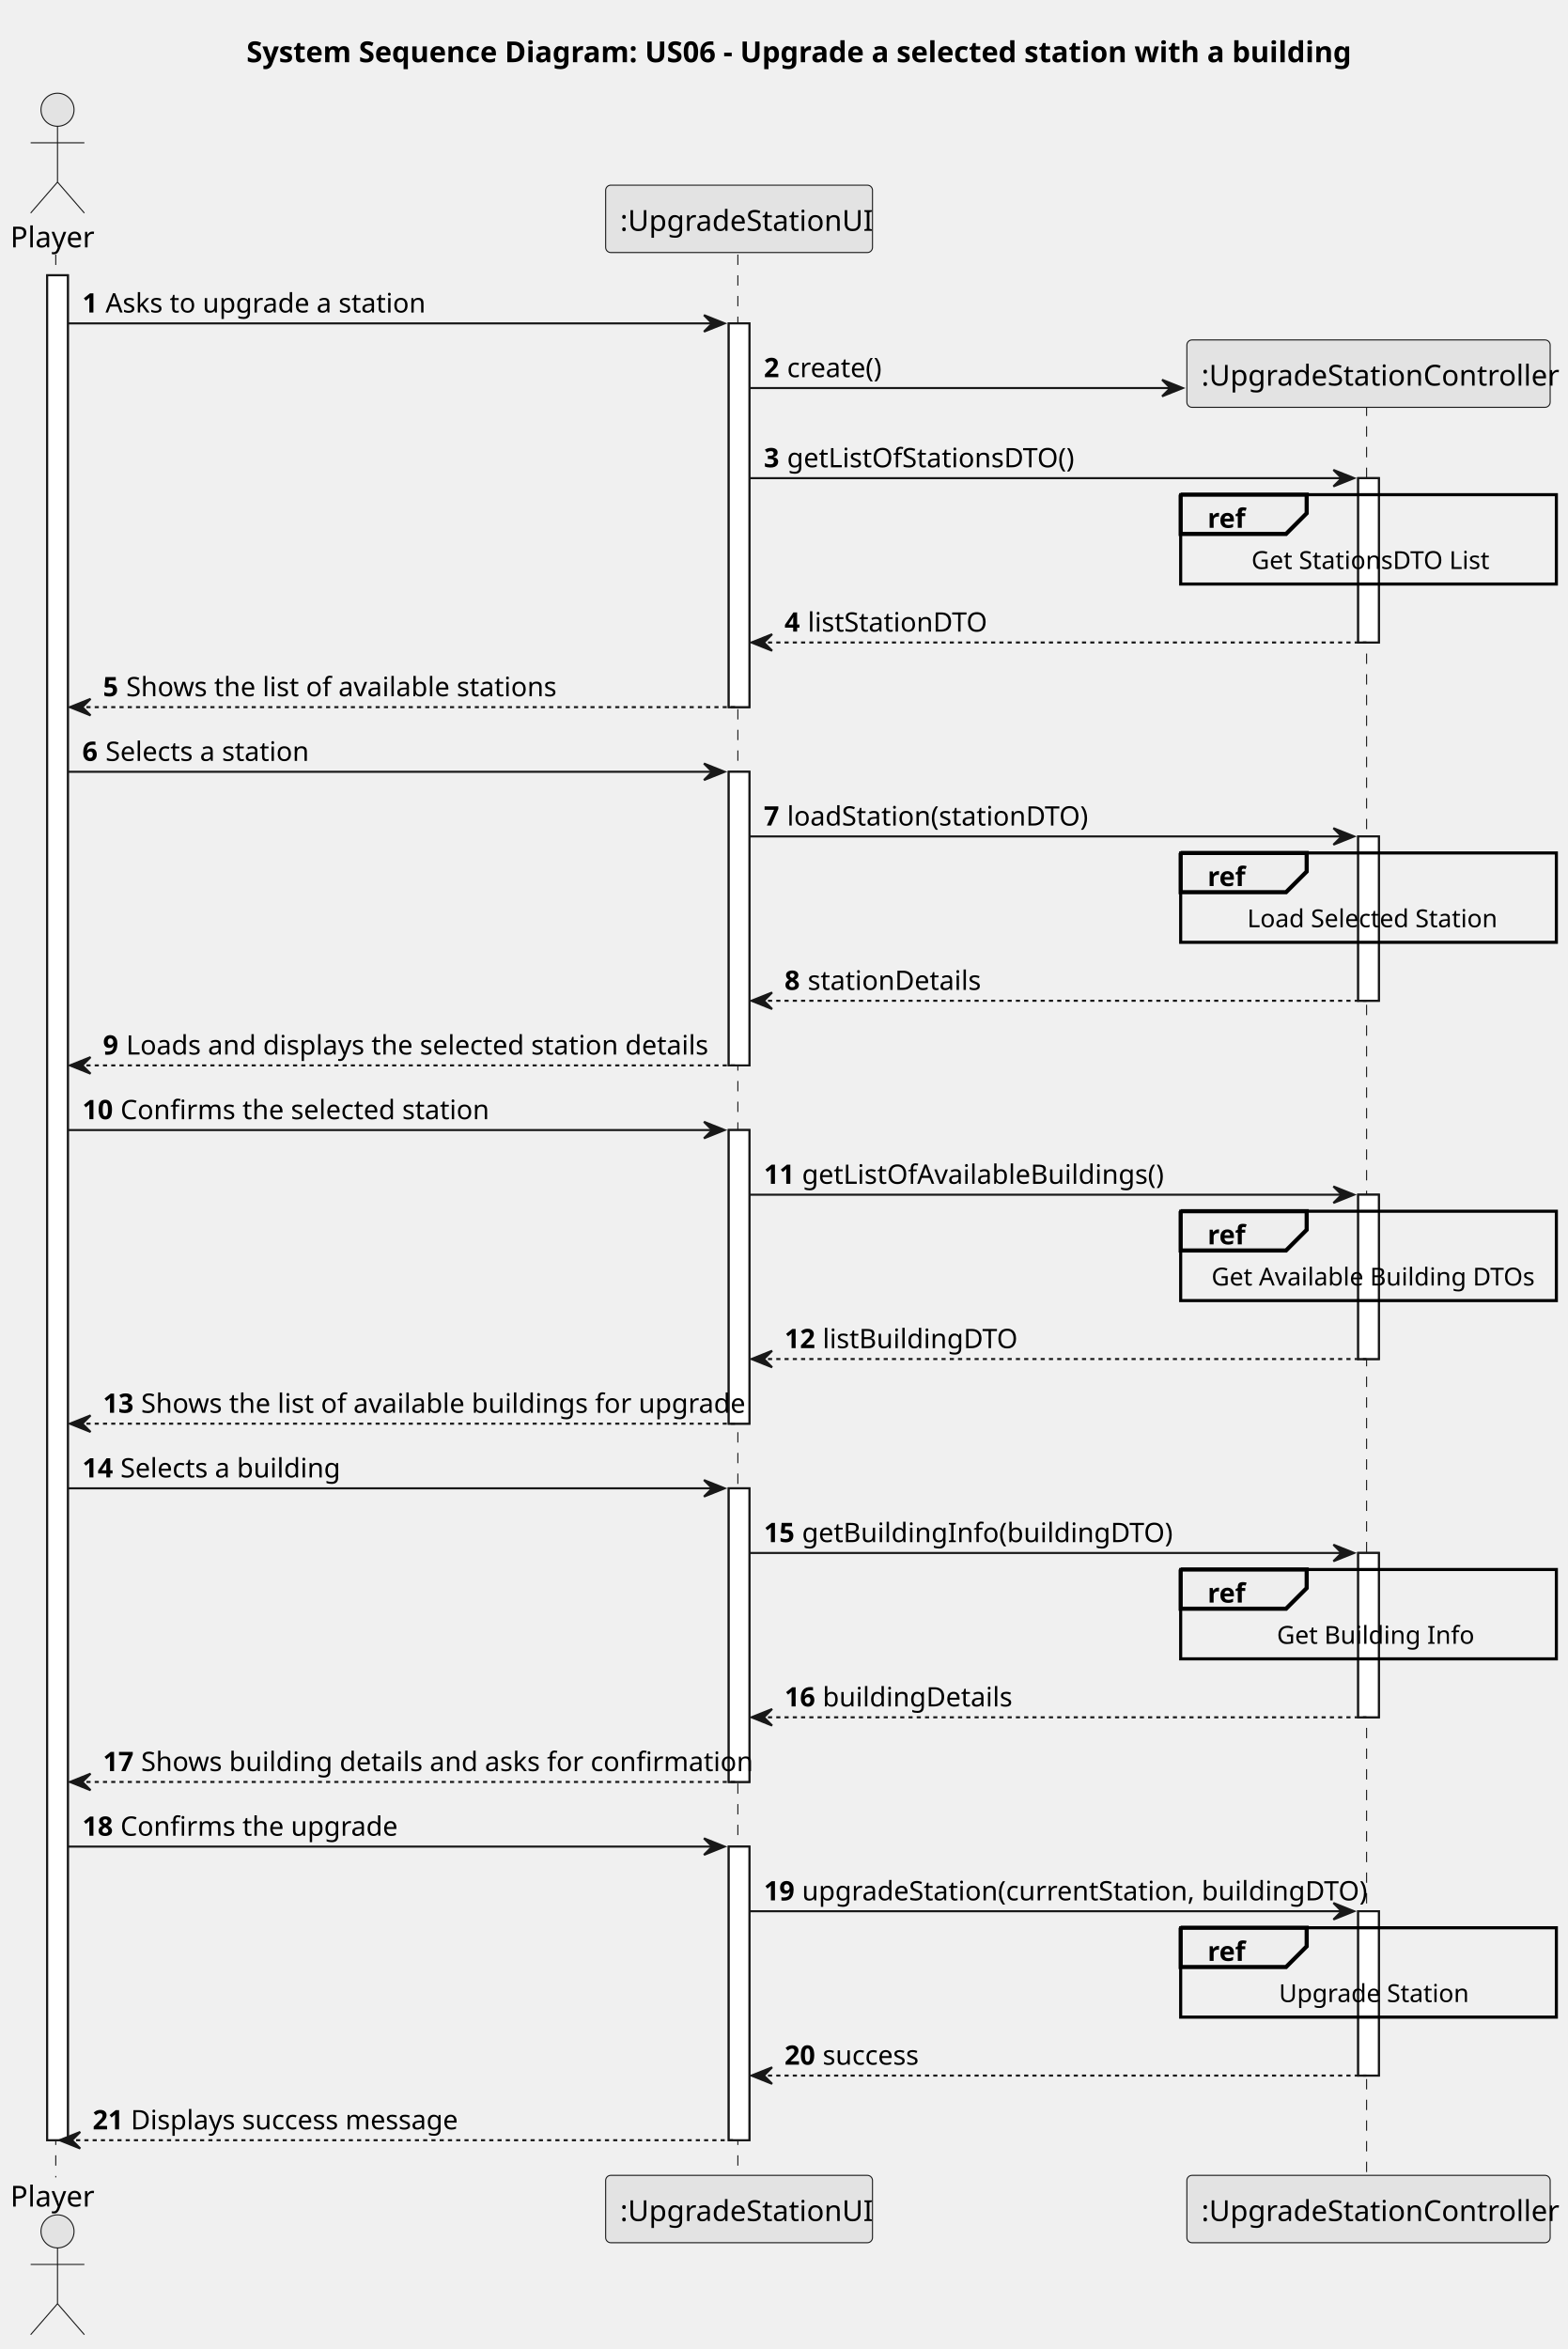
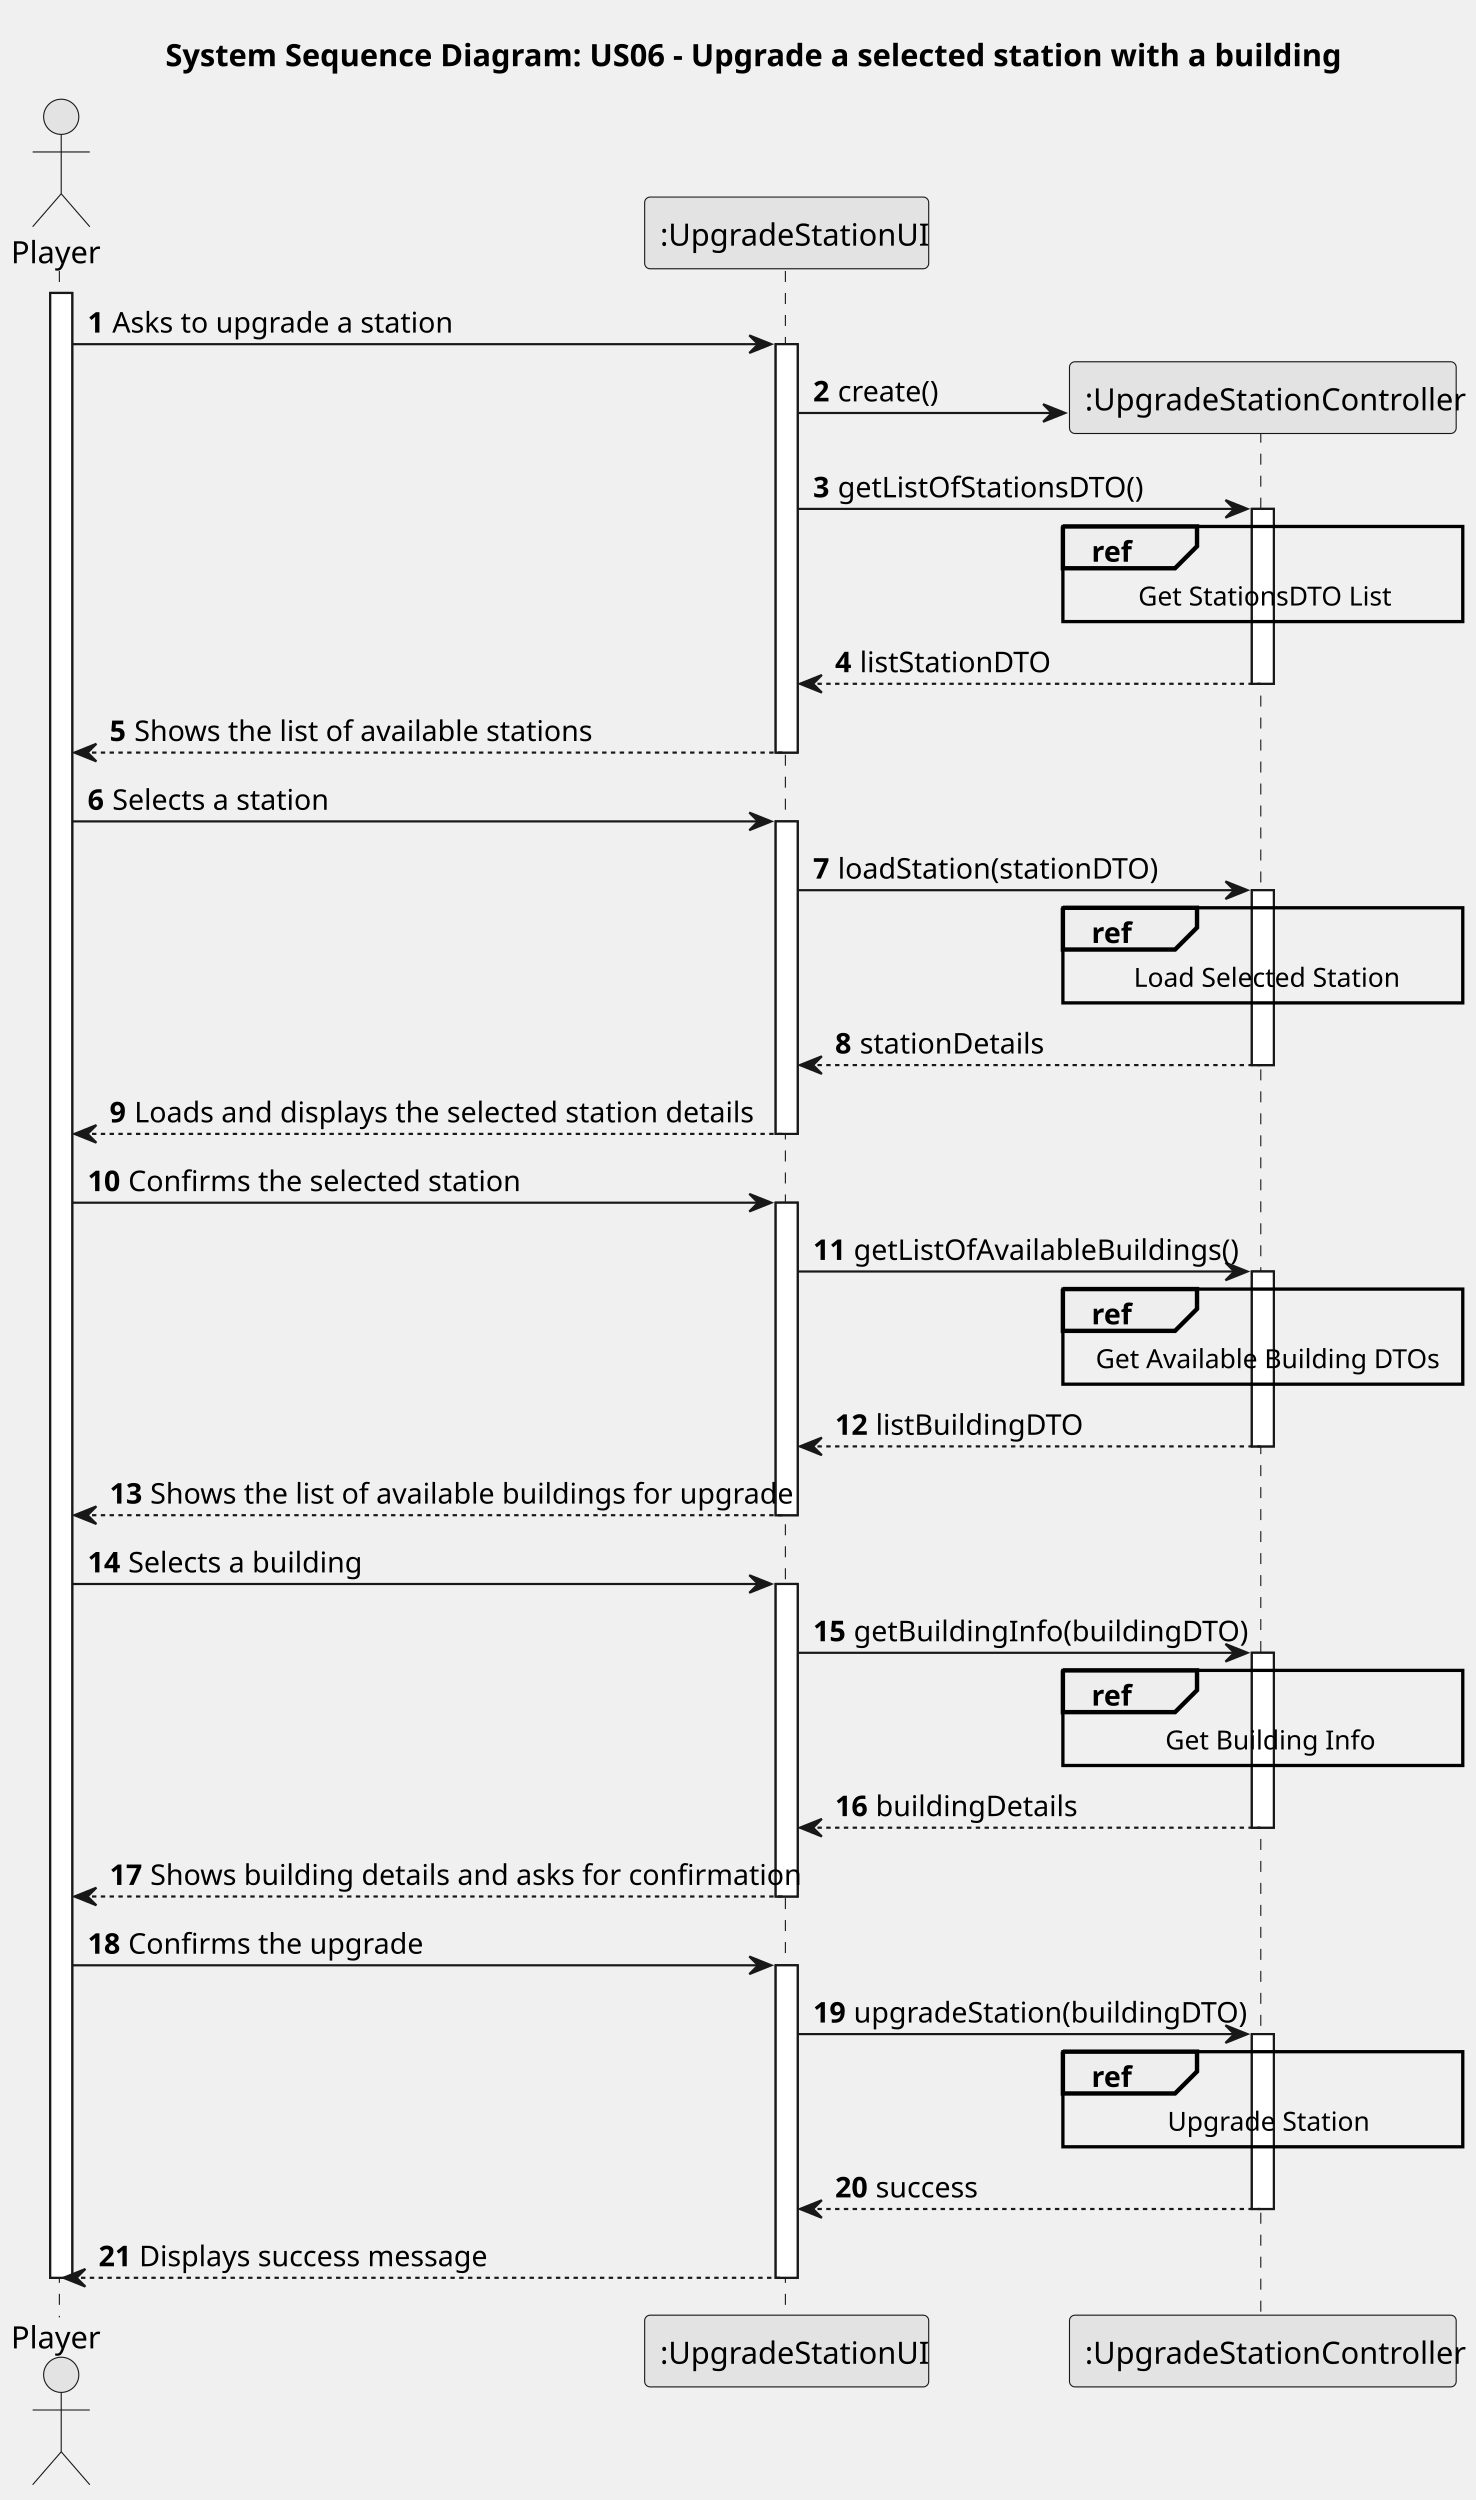
- <svg xmlns="http://www.w3.org/2000/svg" contentStyleType="text/css" height="1137px" preserveAspectRatio="none" style="width:759px;height:1137px;background:#FFFFFF;" version="1.1" viewBox="0 0 759 1137" width="759px" zoomAndPan="magnify">
+ <svg xmlns="http://www.w3.org/2000/svg" contentStyleType="text/css" height="1137px" preserveAspectRatio="none" style="width:671px;height:1137px;background:#FFFFFF;" version="1.1" viewBox="0 0 671 1137" width="671px" zoomAndPan="magnify">
  <defs />
  <g>
-     <text fill="#000000" font-family="sans-serif" font-size="14" font-weight="bold" lengthAdjust="spacing" textLength="515.799" x="119.315" y="30.107">System Sequence Diagram: US06 - Upgrade a selected station with a building</text>
+     <text fill="#000000" font-family="sans-serif" font-size="14" font-weight="bold" lengthAdjust="spacing" textLength="515.799" x="75.237" y="30.107">System Sequence Diagram: US06 - Upgrade a selected station with a building</text>
    <rect fill="#FFFFFF" height="902.701" style="stroke:#181818;stroke-width:1.0;" width="10" x="22.841" y="133.242" />
    <rect fill="#FFFFFF" height="185.746" style="stroke:#181818;stroke-width:1.0;" width="10" x="352.783" y="156.533" />
    <rect fill="#FFFFFF" height="142.125" style="stroke:#181818;stroke-width:1.0;" width="10" x="352.783" y="373.57" />
    <rect fill="#FFFFFF" height="142.125" style="stroke:#181818;stroke-width:1.0;" width="10" x="352.783" y="546.986" />
    <rect fill="#FFFFFF" height="142.125" style="stroke:#181818;stroke-width:1.0;" width="10" x="352.783" y="720.402" />
    <rect fill="#FFFFFF" height="142.125" style="stroke:#181818;stroke-width:1.0;" width="10" x="352.783" y="893.818" />
-     <rect fill="#FFFFFF" height="79.543" style="stroke:#181818;stroke-width:1.0;" width="10" x="657.494" y="231.445" />
-     <rect fill="#FFFFFF" height="79.543" style="stroke:#181818;stroke-width:1.0;" width="10" x="657.494" y="404.861" />
-     <rect fill="#FFFFFF" height="79.543" style="stroke:#181818;stroke-width:1.0;" width="10" x="657.494" y="578.277" />
-     <rect fill="#FFFFFF" height="79.543" style="stroke:#181818;stroke-width:1.0;" width="10" x="657.494" y="751.693" />
-     <rect fill="#FFFFFF" height="79.543" style="stroke:#181818;stroke-width:1.0;" width="10" x="657.494" y="925.109" />
+     <rect fill="#FFFFFF" height="79.543" style="stroke:#181818;stroke-width:1.0;" width="10" x="569.338" y="231.445" />
+     <rect fill="#FFFFFF" height="79.543" style="stroke:#181818;stroke-width:1.0;" width="10" x="569.338" y="404.861" />
+     <rect fill="#FFFFFF" height="79.543" style="stroke:#181818;stroke-width:1.0;" width="10" x="569.338" y="578.277" />
+     <rect fill="#FFFFFF" height="79.543" style="stroke:#181818;stroke-width:1.0;" width="10" x="569.338" y="751.693" />
+     <rect fill="#FFFFFF" height="79.543" style="stroke:#181818;stroke-width:1.0;" width="10" x="569.338" y="925.109" />
    <line style="stroke:#181818;stroke-width:0.5;stroke-dasharray:5.0,5.0;" x1="27" x2="27" y1="123.242" y2="1053.943" />
    <line style="stroke:#181818;stroke-width:0.5;stroke-dasharray:5.0,5.0;" x1="357.193" x2="357.193" y1="123.242" y2="1053.943" />
-     <line style="stroke:#181818;stroke-width:0.5;stroke-dasharray:5.0,5.0;" x1="661.56" x2="661.56" y1="196.344" y2="1053.943" />
+     <line style="stroke:#181818;stroke-width:0.5;stroke-dasharray:5.0,5.0;" x1="573.404" x2="573.404" y1="196.344" y2="1053.943" />
    <text fill="#000000" font-family="sans-serif" font-size="14" lengthAdjust="spacing" textLength="39.683" x="5" y="119.728">Player</text>
    <ellipse cx="27.841" cy="53.121" fill="#E3E3E3" rx="8" ry="8" style="stroke:#181818;stroke-width:0.5;" />
    <path d="M27.841,61.121 L27.841,88.121 M14.841,69.121 L40.841,69.121 M27.841,88.121 L14.841,103.121 M27.841,88.121 L40.841,103.121 " fill="none" style="stroke:#181818;stroke-width:0.5;" />
    <text fill="#000000" font-family="sans-serif" font-size="14" lengthAdjust="spacing" textLength="39.683" x="5" y="1068.051">Player</text>
    <ellipse cx="27.841" cy="1080.064" fill="#E3E3E3" rx="8" ry="8" style="stroke:#181818;stroke-width:0.5;" />
    <path d="M27.841,1088.064 L27.841,1115.064 M14.841,1096.064 L40.841,1096.064 M27.841,1115.064 L14.841,1130.064 M27.841,1115.064 L40.841,1130.064 " fill="none" style="stroke:#181818;stroke-width:0.5;" />
    <rect fill="#E3E3E3" height="32.621" rx="2.5" ry="2.5" style="stroke:#181818;stroke-width:0.5;" width="129.179" x="293.193" y="89.621" />
    <text fill="#000000" font-family="sans-serif" font-size="14" lengthAdjust="spacing" textLength="115.179" x="300.193" y="111.728">:UpgradeStationUI</text>
    <rect fill="#E3E3E3" height="32.621" rx="2.5" ry="2.5" style="stroke:#181818;stroke-width:0.5;" width="129.179" x="293.193" y="1052.943" />
    <text fill="#000000" font-family="sans-serif" font-size="14" lengthAdjust="spacing" textLength="115.179" x="300.193" y="1075.051">:UpgradeStationUI</text>
-     <rect fill="#E3E3E3" height="32.621" rx="2.5" ry="2.5" style="stroke:#181818;stroke-width:0.5;" width="175.868" x="574.56" y="1052.943" />
-     <text fill="#000000" font-family="sans-serif" font-size="14" lengthAdjust="spacing" textLength="161.868" x="581.56" y="1075.051">:UpgradeStationController</text>
+     <rect fill="#E3E3E3" height="32.621" rx="2.5" ry="2.5" style="stroke:#181818;stroke-width:0.5;" width="175.868" x="486.404" y="1052.943" />
+     <text fill="#000000" font-family="sans-serif" font-size="14" lengthAdjust="spacing" textLength="161.868" x="493.404" y="1075.051">:UpgradeStationController</text>
    <rect fill="#FFFFFF" height="902.701" style="stroke:#181818;stroke-width:1.0;" width="10" x="22.841" y="133.242" />
    <rect fill="#FFFFFF" height="185.746" style="stroke:#181818;stroke-width:1.0;" width="10" x="352.783" y="156.533" />
    <rect fill="#FFFFFF" height="142.125" style="stroke:#181818;stroke-width:1.0;" width="10" x="352.783" y="373.57" />
    <rect fill="#FFFFFF" height="142.125" style="stroke:#181818;stroke-width:1.0;" width="10" x="352.783" y="546.986" />
    <rect fill="#FFFFFF" height="142.125" style="stroke:#181818;stroke-width:1.0;" width="10" x="352.783" y="720.402" />
    <rect fill="#FFFFFF" height="142.125" style="stroke:#181818;stroke-width:1.0;" width="10" x="352.783" y="893.818" />
-     <rect fill="#FFFFFF" height="79.543" style="stroke:#181818;stroke-width:1.0;" width="10" x="657.494" y="231.445" />
-     <rect fill="#FFFFFF" height="79.543" style="stroke:#181818;stroke-width:1.0;" width="10" x="657.494" y="404.861" />
-     <rect fill="#FFFFFF" height="79.543" style="stroke:#181818;stroke-width:1.0;" width="10" x="657.494" y="578.277" />
-     <rect fill="#FFFFFF" height="79.543" style="stroke:#181818;stroke-width:1.0;" width="10" x="657.494" y="751.693" />
-     <rect fill="#FFFFFF" height="79.543" style="stroke:#181818;stroke-width:1.0;" width="10" x="657.494" y="925.109" />
+     <rect fill="#FFFFFF" height="79.543" style="stroke:#181818;stroke-width:1.0;" width="10" x="569.338" y="231.445" />
+     <rect fill="#FFFFFF" height="79.543" style="stroke:#181818;stroke-width:1.0;" width="10" x="569.338" y="404.861" />
+     <rect fill="#FFFFFF" height="79.543" style="stroke:#181818;stroke-width:1.0;" width="10" x="569.338" y="578.277" />
+     <rect fill="#FFFFFF" height="79.543" style="stroke:#181818;stroke-width:1.0;" width="10" x="569.338" y="751.693" />
+     <rect fill="#FFFFFF" height="79.543" style="stroke:#181818;stroke-width:1.0;" width="10" x="569.338" y="925.109" />
    <polygon fill="#181818" points="340.783,152.533,350.783,156.533,340.783,160.533,344.783,156.533" style="stroke:#181818;stroke-width:1.0;" />
    <line style="stroke:#181818;stroke-width:1.0;" x1="32.841" x2="346.783" y1="156.533" y2="156.533" />
    <text fill="#000000" font-family="sans-serif" font-size="13" font-weight="bold" lengthAdjust="spacing" textLength="7.23" x="39.841" y="151.27">1</text>
    <text fill="#000000" font-family="sans-serif" font-size="13" lengthAdjust="spacing" textLength="146.701" x="51.071" y="151.27">Asks to upgrade a station</text>
-     <polygon fill="#181818" points="562.56,183.824,572.56,187.824,562.56,191.824,566.56,187.824" style="stroke:#181818;stroke-width:1.0;" />
-     <line style="stroke:#181818;stroke-width:1.0;" x1="362.783" x2="568.56" y1="187.824" y2="187.824" />
+     <polygon fill="#181818" points="474.404,183.824,484.404,187.824,474.404,191.824,478.404,187.824" style="stroke:#181818;stroke-width:1.0;" />
+     <line style="stroke:#181818;stroke-width:1.0;" x1="362.783" x2="480.404" y1="187.824" y2="187.824" />
    <text fill="#000000" font-family="sans-serif" font-size="13" font-weight="bold" lengthAdjust="spacing" textLength="7.23" x="369.783" y="182.561">2</text>
    <text fill="#000000" font-family="sans-serif" font-size="13" lengthAdjust="spacing" textLength="44.789" x="381.013" y="182.561">create()</text>
-     <rect fill="#E3E3E3" height="32.621" rx="2.5" ry="2.5" style="stroke:#181818;stroke-width:0.5;" width="175.868" x="574.56" y="164.533" />
-     <text fill="#000000" font-family="sans-serif" font-size="14" lengthAdjust="spacing" textLength="161.868" x="581.56" y="186.641">:UpgradeStationController</text>
-     <polygon fill="#181818" points="645.494,227.445,655.494,231.445,645.494,235.445,649.494,231.445" style="stroke:#181818;stroke-width:1.0;" />
-     <line style="stroke:#181818;stroke-width:1.0;" x1="362.783" x2="651.494" y1="231.445" y2="231.445" />
+     <rect fill="#E3E3E3" height="32.621" rx="2.5" ry="2.5" style="stroke:#181818;stroke-width:0.5;" width="175.868" x="486.404" y="164.533" />
+     <text fill="#000000" font-family="sans-serif" font-size="14" lengthAdjust="spacing" textLength="161.868" x="493.404" y="186.641">:UpgradeStationController</text>
+     <polygon fill="#181818" points="557.338,227.445,567.338,231.445,557.338,235.445,561.338,231.445" style="stroke:#181818;stroke-width:1.0;" />
+     <line style="stroke:#181818;stroke-width:1.0;" x1="362.783" x2="563.338" y1="231.445" y2="231.445" />
    <text fill="#000000" font-family="sans-serif" font-size="13" font-weight="bold" lengthAdjust="spacing" textLength="7.23" x="369.783" y="226.183">3</text>
    <text fill="#000000" font-family="sans-serif" font-size="13" lengthAdjust="spacing" textLength="135.097" x="381.013" y="226.183">getListOfStationsDTO()</text>
-     <rect fill="none" height="43.252" style="stroke:#000000;stroke-width:1.5;" width="181.868" x="571.56" y="239.445" />
-     <path d="M571.56,239.445 L632.56,239.445 L632.56,248.445 L622.56,258.445 L571.56,258.445 L571.56,239.445 " fill="#EEEEEE" style="stroke:#000000;stroke-width:2.0;" />
-     <text fill="#000000" font-family="sans-serif" font-size="13" font-weight="bold" lengthAdjust="spacing" textLength="16.618" x="584.56" y="255.474">ref</text>
-     <text fill="#000000" font-family="sans-serif" font-size="12" lengthAdjust="spacing" textLength="113.373" x="605.808" y="275.394">Get StationsDTO List</text>
+     <rect fill="none" height="43.252" style="stroke:#000000;stroke-width:1.5;" width="181.868" x="483.404" y="239.445" />
+     <path d="M483.404,239.445 L544.404,239.445 L544.404,248.445 L534.404,258.445 L483.404,258.445 L483.404,239.445 " fill="#EEEEEE" style="stroke:#000000;stroke-width:2.0;" />
+     <text fill="#000000" font-family="sans-serif" font-size="13" font-weight="bold" lengthAdjust="spacing" textLength="16.618" x="496.404" y="255.474">ref</text>
+     <text fill="#000000" font-family="sans-serif" font-size="12" lengthAdjust="spacing" textLength="113.373" x="517.651" y="275.394">Get StationsDTO List</text>
    <polygon fill="#181818" points="373.783,306.988,363.783,310.988,373.783,314.988,369.783,310.988" style="stroke:#181818;stroke-width:1.0;" />
-     <line style="stroke:#181818;stroke-width:1.0;stroke-dasharray:2.0,2.0;" x1="367.783" x2="661.494" y1="310.988" y2="310.988" />
+     <line style="stroke:#181818;stroke-width:1.0;stroke-dasharray:2.0,2.0;" x1="367.783" x2="573.338" y1="310.988" y2="310.988" />
    <text fill="#000000" font-family="sans-serif" font-size="13" font-weight="bold" lengthAdjust="spacing" textLength="7.23" x="379.783" y="305.726">4</text>
    <text fill="#000000" font-family="sans-serif" font-size="13" lengthAdjust="spacing" textLength="83.802" x="391.013" y="305.726">listStationDTO</text>
    <polygon fill="#181818" points="43.841,338.279,33.841,342.279,43.841,346.279,39.841,342.279" style="stroke:#181818;stroke-width:1.0;" />
    <line style="stroke:#181818;stroke-width:1.0;stroke-dasharray:2.0,2.0;" x1="37.841" x2="356.783" y1="342.279" y2="342.279" />
    <text fill="#000000" font-family="sans-serif" font-size="13" font-weight="bold" lengthAdjust="spacing" textLength="7.23" x="49.841" y="337.017">5</text>
    <text fill="#000000" font-family="sans-serif" font-size="13" lengthAdjust="spacing" textLength="197.996" x="61.071" y="337.017">Shows the list of available stations</text>
    <polygon fill="#181818" points="340.783,369.57,350.783,373.57,340.783,377.57,344.783,373.57" style="stroke:#181818;stroke-width:1.0;" />
    <line style="stroke:#181818;stroke-width:1.0;" x1="32.841" x2="346.783" y1="373.57" y2="373.57" />
    <text fill="#000000" font-family="sans-serif" font-size="13" font-weight="bold" lengthAdjust="spacing" textLength="7.23" x="39.841" y="368.308">6</text>
    <text fill="#000000" font-family="sans-serif" font-size="13" lengthAdjust="spacing" textLength="95.386" x="51.071" y="368.308">Selects a station</text>
-     <polygon fill="#181818" points="645.494,400.861,655.494,404.861,645.494,408.861,649.494,404.861" style="stroke:#181818;stroke-width:1.0;" />
-     <line style="stroke:#181818;stroke-width:1.0;" x1="362.783" x2="651.494" y1="404.861" y2="404.861" />
+     <polygon fill="#181818" points="557.338,400.861,567.338,404.861,557.338,408.861,561.338,404.861" style="stroke:#181818;stroke-width:1.0;" />
+     <line style="stroke:#181818;stroke-width:1.0;" x1="362.783" x2="563.338" y1="404.861" y2="404.861" />
    <text fill="#000000" font-family="sans-serif" font-size="13" font-weight="bold" lengthAdjust="spacing" textLength="7.23" x="369.783" y="399.599">7</text>
    <text fill="#000000" font-family="sans-serif" font-size="13" lengthAdjust="spacing" textLength="139.452" x="381.013" y="399.599">loadStation(stationDTO)</text>
-     <rect fill="none" height="43.252" style="stroke:#000000;stroke-width:1.5;" width="181.868" x="571.56" y="412.861" />
-     <path d="M571.56,412.861 L632.56,412.861 L632.56,421.861 L622.56,431.861 L571.56,431.861 L571.56,412.861 " fill="#EEEEEE" style="stroke:#000000;stroke-width:2.0;" />
-     <text fill="#000000" font-family="sans-serif" font-size="13" font-weight="bold" lengthAdjust="spacing" textLength="16.618" x="584.56" y="428.89">ref</text>
-     <text fill="#000000" font-family="sans-serif" font-size="12" lengthAdjust="spacing" textLength="117.422" x="603.783" y="448.81">Load Selected Station</text>
+     <rect fill="none" height="43.252" style="stroke:#000000;stroke-width:1.5;" width="181.868" x="483.404" y="412.861" />
+     <path d="M483.404,412.861 L544.404,412.861 L544.404,421.861 L534.404,431.861 L483.404,431.861 L483.404,412.861 " fill="#EEEEEE" style="stroke:#000000;stroke-width:2.0;" />
+     <text fill="#000000" font-family="sans-serif" font-size="13" font-weight="bold" lengthAdjust="spacing" textLength="16.618" x="496.404" y="428.89">ref</text>
+     <text fill="#000000" font-family="sans-serif" font-size="12" lengthAdjust="spacing" textLength="117.422" x="515.627" y="448.81">Load Selected Station</text>
    <polygon fill="#181818" points="373.783,480.404,363.783,484.404,373.783,488.404,369.783,484.404" style="stroke:#181818;stroke-width:1.0;" />
-     <line style="stroke:#181818;stroke-width:1.0;stroke-dasharray:2.0,2.0;" x1="367.783" x2="661.494" y1="484.404" y2="484.404" />
+     <line style="stroke:#181818;stroke-width:1.0;stroke-dasharray:2.0,2.0;" x1="367.783" x2="573.338" y1="484.404" y2="484.404" />
    <text fill="#000000" font-family="sans-serif" font-size="13" font-weight="bold" lengthAdjust="spacing" textLength="7.23" x="379.783" y="479.142">8</text>
    <text fill="#000000" font-family="sans-serif" font-size="13" lengthAdjust="spacing" textLength="78.038" x="391.013" y="479.142">stationDetails</text>
    <polygon fill="#181818" points="43.841,511.695,33.841,515.695,43.841,519.695,39.841,515.695" style="stroke:#181818;stroke-width:1.0;" />
    <line style="stroke:#181818;stroke-width:1.0;stroke-dasharray:2.0,2.0;" x1="37.841" x2="356.783" y1="515.695" y2="515.695" />
    <text fill="#000000" font-family="sans-serif" font-size="13" font-weight="bold" lengthAdjust="spacing" textLength="7.23" x="49.841" y="510.433">9</text>
    <text fill="#000000" font-family="sans-serif" font-size="13" lengthAdjust="spacing" textLength="268.119" x="61.071" y="510.433">Loads and displays the selected station details</text>
    <polygon fill="#181818" points="340.783,542.986,350.783,546.986,340.783,550.986,344.783,546.986" style="stroke:#181818;stroke-width:1.0;" />
    <line style="stroke:#181818;stroke-width:1.0;" x1="32.841" x2="346.783" y1="546.986" y2="546.986" />
    <text fill="#000000" font-family="sans-serif" font-size="13" font-weight="bold" lengthAdjust="spacing" textLength="14.46" x="39.841" y="541.724">10</text>
    <text fill="#000000" font-family="sans-serif" font-size="13" lengthAdjust="spacing" textLength="167.635" x="58.301" y="541.724">Confirms the selected station</text>
-     <polygon fill="#181818" points="645.494,574.277,655.494,578.277,645.494,582.277,649.494,578.277" style="stroke:#181818;stroke-width:1.0;" />
-     <line style="stroke:#181818;stroke-width:1.0;" x1="362.783" x2="651.494" y1="578.277" y2="578.277" />
+     <polygon fill="#181818" points="557.338,574.277,567.338,578.277,557.338,582.277,561.338,578.277" style="stroke:#181818;stroke-width:1.0;" />
+     <line style="stroke:#181818;stroke-width:1.0;" x1="362.783" x2="563.338" y1="578.277" y2="578.277" />
    <text fill="#000000" font-family="sans-serif" font-size="13" font-weight="bold" lengthAdjust="spacing" textLength="14.46" x="369.783" y="573.015">11</text>
    <text fill="#000000" font-family="sans-serif" font-size="13" lengthAdjust="spacing" textLength="166.194" x="388.243" y="573.015">getListOfAvailableBuildings()</text>
-     <rect fill="none" height="43.252" style="stroke:#000000;stroke-width:1.5;" width="181.868" x="571.56" y="586.277" />
-     <path d="M571.56,586.277 L632.56,586.277 L632.56,595.277 L622.56,605.277 L571.56,605.277 L571.56,586.277 " fill="#EEEEEE" style="stroke:#000000;stroke-width:2.0;" />
-     <text fill="#000000" font-family="sans-serif" font-size="13" font-weight="bold" lengthAdjust="spacing" textLength="16.618" x="584.56" y="602.306">ref</text>
-     <text fill="#000000" font-family="sans-serif" font-size="12" lengthAdjust="spacing" textLength="152.068" x="586.46" y="622.227">Get Available Building DTOs</text>
+     <rect fill="none" height="43.252" style="stroke:#000000;stroke-width:1.5;" width="181.868" x="483.404" y="586.277" />
+     <path d="M483.404,586.277 L544.404,586.277 L544.404,595.277 L534.404,605.277 L483.404,605.277 L483.404,586.277 " fill="#EEEEEE" style="stroke:#000000;stroke-width:2.0;" />
+     <text fill="#000000" font-family="sans-serif" font-size="13" font-weight="bold" lengthAdjust="spacing" textLength="16.618" x="496.404" y="602.306">ref</text>
+     <text fill="#000000" font-family="sans-serif" font-size="12" lengthAdjust="spacing" textLength="152.068" x="498.304" y="622.227">Get Available Building DTOs</text>
    <polygon fill="#181818" points="373.783,653.82,363.783,657.82,373.783,661.82,369.783,657.82" style="stroke:#181818;stroke-width:1.0;" />
-     <line style="stroke:#181818;stroke-width:1.0;stroke-dasharray:2.0,2.0;" x1="367.783" x2="661.494" y1="657.82" y2="657.82" />
+     <line style="stroke:#181818;stroke-width:1.0;stroke-dasharray:2.0,2.0;" x1="367.783" x2="573.338" y1="657.82" y2="657.82" />
    <text fill="#000000" font-family="sans-serif" font-size="13" font-weight="bold" lengthAdjust="spacing" textLength="14.46" x="379.783" y="652.558">12</text>
    <text fill="#000000" font-family="sans-serif" font-size="13" lengthAdjust="spacing" textLength="89.585" x="398.243" y="652.558">listBuildingDTO</text>
    <polygon fill="#181818" points="43.841,685.111,33.841,689.111,43.841,693.111,39.841,689.111" style="stroke:#181818;stroke-width:1.0;" />
    <line style="stroke:#181818;stroke-width:1.0;stroke-dasharray:2.0,2.0;" x1="37.841" x2="356.783" y1="689.111" y2="689.111" />
    <text fill="#000000" font-family="sans-serif" font-size="13" font-weight="bold" lengthAdjust="spacing" textLength="14.46" x="49.841" y="683.849">13</text>
    <text fill="#000000" font-family="sans-serif" font-size="13" lengthAdjust="spacing" textLength="274.612" x="68.301" y="683.849">Shows the list of available buildings for upgrade</text>
    <polygon fill="#181818" points="340.783,716.402,350.783,720.402,340.783,724.402,344.783,720.402" style="stroke:#181818;stroke-width:1.0;" />
    <line style="stroke:#181818;stroke-width:1.0;" x1="32.841" x2="346.783" y1="720.402" y2="720.402" />
    <text fill="#000000" font-family="sans-serif" font-size="13" font-weight="bold" lengthAdjust="spacing" textLength="14.46" x="39.841" y="715.14">14</text>
    <text fill="#000000" font-family="sans-serif" font-size="13" lengthAdjust="spacing" textLength="101.899" x="58.301" y="715.14">Selects a building</text>
-     <polygon fill="#181818" points="645.494,747.693,655.494,751.693,645.494,755.693,649.494,751.693" style="stroke:#181818;stroke-width:1.0;" />
-     <line style="stroke:#181818;stroke-width:1.0;" x1="362.783" x2="651.494" y1="751.693" y2="751.693" />
+     <polygon fill="#181818" points="557.338,747.693,567.338,751.693,557.338,755.693,561.338,751.693" style="stroke:#181818;stroke-width:1.0;" />
+     <line style="stroke:#181818;stroke-width:1.0;" x1="362.783" x2="563.338" y1="751.693" y2="751.693" />
    <text fill="#000000" font-family="sans-serif" font-size="13" font-weight="bold" lengthAdjust="spacing" textLength="14.46" x="369.783" y="746.431">15</text>
    <text fill="#000000" font-family="sans-serif" font-size="13" lengthAdjust="spacing" textLength="166.924" x="388.243" y="746.431">getBuildingInfo(buildingDTO)</text>
-     <rect fill="none" height="43.252" style="stroke:#000000;stroke-width:1.5;" width="181.868" x="571.56" y="759.693" />
-     <path d="M571.56,759.693 L632.56,759.693 L632.56,768.693 L622.56,778.693 L571.56,778.693 L571.56,759.693 " fill="#EEEEEE" style="stroke:#000000;stroke-width:2.0;" />
-     <text fill="#000000" font-family="sans-serif" font-size="13" font-weight="bold" lengthAdjust="spacing" textLength="16.618" x="584.56" y="775.722">ref</text>
-     <text fill="#000000" font-family="sans-serif" font-size="12" lengthAdjust="spacing" textLength="88.723" x="618.133" y="795.643">Get Building Info</text>
+     <rect fill="none" height="43.252" style="stroke:#000000;stroke-width:1.5;" width="181.868" x="483.404" y="759.693" />
+     <path d="M483.404,759.693 L544.404,759.693 L544.404,768.693 L534.404,778.693 L483.404,778.693 L483.404,759.693 " fill="#EEEEEE" style="stroke:#000000;stroke-width:2.0;" />
+     <text fill="#000000" font-family="sans-serif" font-size="13" font-weight="bold" lengthAdjust="spacing" textLength="16.618" x="496.404" y="775.722">ref</text>
+     <text fill="#000000" font-family="sans-serif" font-size="12" lengthAdjust="spacing" textLength="88.723" x="529.977" y="795.643">Get Building Info</text>
    <polygon fill="#181818" points="373.783,827.236,363.783,831.236,373.783,835.236,369.783,831.236" style="stroke:#181818;stroke-width:1.0;" />
-     <line style="stroke:#181818;stroke-width:1.0;stroke-dasharray:2.0,2.0;" x1="367.783" x2="661.494" y1="831.236" y2="831.236" />
+     <line style="stroke:#181818;stroke-width:1.0;stroke-dasharray:2.0,2.0;" x1="367.783" x2="573.338" y1="831.236" y2="831.236" />
    <text fill="#000000" font-family="sans-serif" font-size="13" font-weight="bold" lengthAdjust="spacing" textLength="14.46" x="379.783" y="825.974">16</text>
    <text fill="#000000" font-family="sans-serif" font-size="13" lengthAdjust="spacing" textLength="84.551" x="398.243" y="825.974">buildingDetails</text>
    <polygon fill="#181818" points="43.841,858.527,33.841,862.527,43.841,866.527,39.841,862.527" style="stroke:#181818;stroke-width:1.0;" />
    <line style="stroke:#181818;stroke-width:1.0;stroke-dasharray:2.0,2.0;" x1="37.841" x2="356.783" y1="862.527" y2="862.527" />
    <text fill="#000000" font-family="sans-serif" font-size="13" font-weight="bold" lengthAdjust="spacing" textLength="14.46" x="49.841" y="857.265">17</text>
    <text fill="#000000" font-family="sans-serif" font-size="13" lengthAdjust="spacing" textLength="277.481" x="68.301" y="857.265">Shows building details and asks for confirmation</text>
    <polygon fill="#181818" points="340.783,889.818,350.783,893.818,340.783,897.818,344.783,893.818" style="stroke:#181818;stroke-width:1.0;" />
    <line style="stroke:#181818;stroke-width:1.0;" x1="32.841" x2="346.783" y1="893.818" y2="893.818" />
    <text fill="#000000" font-family="sans-serif" font-size="13" font-weight="bold" lengthAdjust="spacing" textLength="14.46" x="39.841" y="888.556">18</text>
    <text fill="#000000" font-family="sans-serif" font-size="13" lengthAdjust="spacing" textLength="125.011" x="58.301" y="888.556">Confirms the upgrade</text>
-     <polygon fill="#181818" points="645.494,921.109,655.494,925.109,645.494,929.109,649.494,925.109" style="stroke:#181818;stroke-width:1.0;" />
-     <line style="stroke:#181818;stroke-width:1.0;" x1="362.783" x2="651.494" y1="925.109" y2="925.109" />
+     <polygon fill="#181818" points="557.338,921.109,567.338,925.109,557.338,929.109,561.338,925.109" style="stroke:#181818;stroke-width:1.0;" />
+     <line style="stroke:#181818;stroke-width:1.0;" x1="362.783" x2="563.338" y1="925.109" y2="925.109" />
    <text fill="#000000" font-family="sans-serif" font-size="13" font-weight="bold" lengthAdjust="spacing" textLength="14.46" x="369.783" y="919.847">19</text>
-     <text fill="#000000" font-family="sans-serif" font-size="13" lengthAdjust="spacing" textLength="257.252" x="388.243" y="919.847">upgradeStation(currentStation, buildingDTO)</text>
-     <rect fill="none" height="43.252" style="stroke:#000000;stroke-width:1.5;" width="181.868" x="571.56" y="933.109" />
-     <path d="M571.56,933.109 L632.56,933.109 L632.56,942.109 L622.56,952.109 L571.56,952.109 L571.56,933.109 " fill="#EEEEEE" style="stroke:#000000;stroke-width:2.0;" />
-     <text fill="#000000" font-family="sans-serif" font-size="13" font-weight="bold" lengthAdjust="spacing" textLength="16.618" x="584.56" y="949.138">ref</text>
-     <text fill="#000000" font-family="sans-serif" font-size="12" lengthAdjust="spacing" textLength="86.725" x="619.132" y="969.059">Upgrade Station</text>
+     <text fill="#000000" font-family="sans-serif" font-size="13" lengthAdjust="spacing" textLength="169.095" x="388.243" y="919.847">upgradeStation(buildingDTO)</text>
+     <rect fill="none" height="43.252" style="stroke:#000000;stroke-width:1.5;" width="181.868" x="483.404" y="933.109" />
+     <path d="M483.404,933.109 L544.404,933.109 L544.404,942.109 L534.404,952.109 L483.404,952.109 L483.404,933.109 " fill="#EEEEEE" style="stroke:#000000;stroke-width:2.0;" />
+     <text fill="#000000" font-family="sans-serif" font-size="13" font-weight="bold" lengthAdjust="spacing" textLength="16.618" x="496.404" y="949.138">ref</text>
+     <text fill="#000000" font-family="sans-serif" font-size="12" lengthAdjust="spacing" textLength="86.725" x="530.976" y="969.059">Upgrade Station</text>
    <polygon fill="#181818" points="373.783,1000.652,363.783,1004.652,373.783,1008.652,369.783,1004.652" style="stroke:#181818;stroke-width:1.0;" />
-     <line style="stroke:#181818;stroke-width:1.0;stroke-dasharray:2.0,2.0;" x1="367.783" x2="661.494" y1="1004.652" y2="1004.652" />
+     <line style="stroke:#181818;stroke-width:1.0;stroke-dasharray:2.0,2.0;" x1="367.783" x2="573.338" y1="1004.652" y2="1004.652" />
    <text fill="#000000" font-family="sans-serif" font-size="13" font-weight="bold" lengthAdjust="spacing" textLength="14.46" x="379.783" y="999.39">20</text>
    <text fill="#000000" font-family="sans-serif" font-size="13" lengthAdjust="spacing" textLength="46.96" x="398.243" y="999.39">success</text>
    <polygon fill="#181818" points="38.841,1031.943,28.841,1035.943,38.841,1039.943,34.841,1035.943" style="stroke:#181818;stroke-width:1.0;" />
    <line style="stroke:#181818;stroke-width:1.0;stroke-dasharray:2.0,2.0;" x1="32.841" x2="356.783" y1="1035.943" y2="1035.943" />
    <text fill="#000000" font-family="sans-serif" font-size="13" font-weight="bold" lengthAdjust="spacing" textLength="14.46" x="44.841" y="1030.681">21</text>
    <text fill="#000000" font-family="sans-serif" font-size="13" lengthAdjust="spacing" textLength="156.057" x="63.301" y="1030.681">Displays success message</text>
  </g>
</svg>
